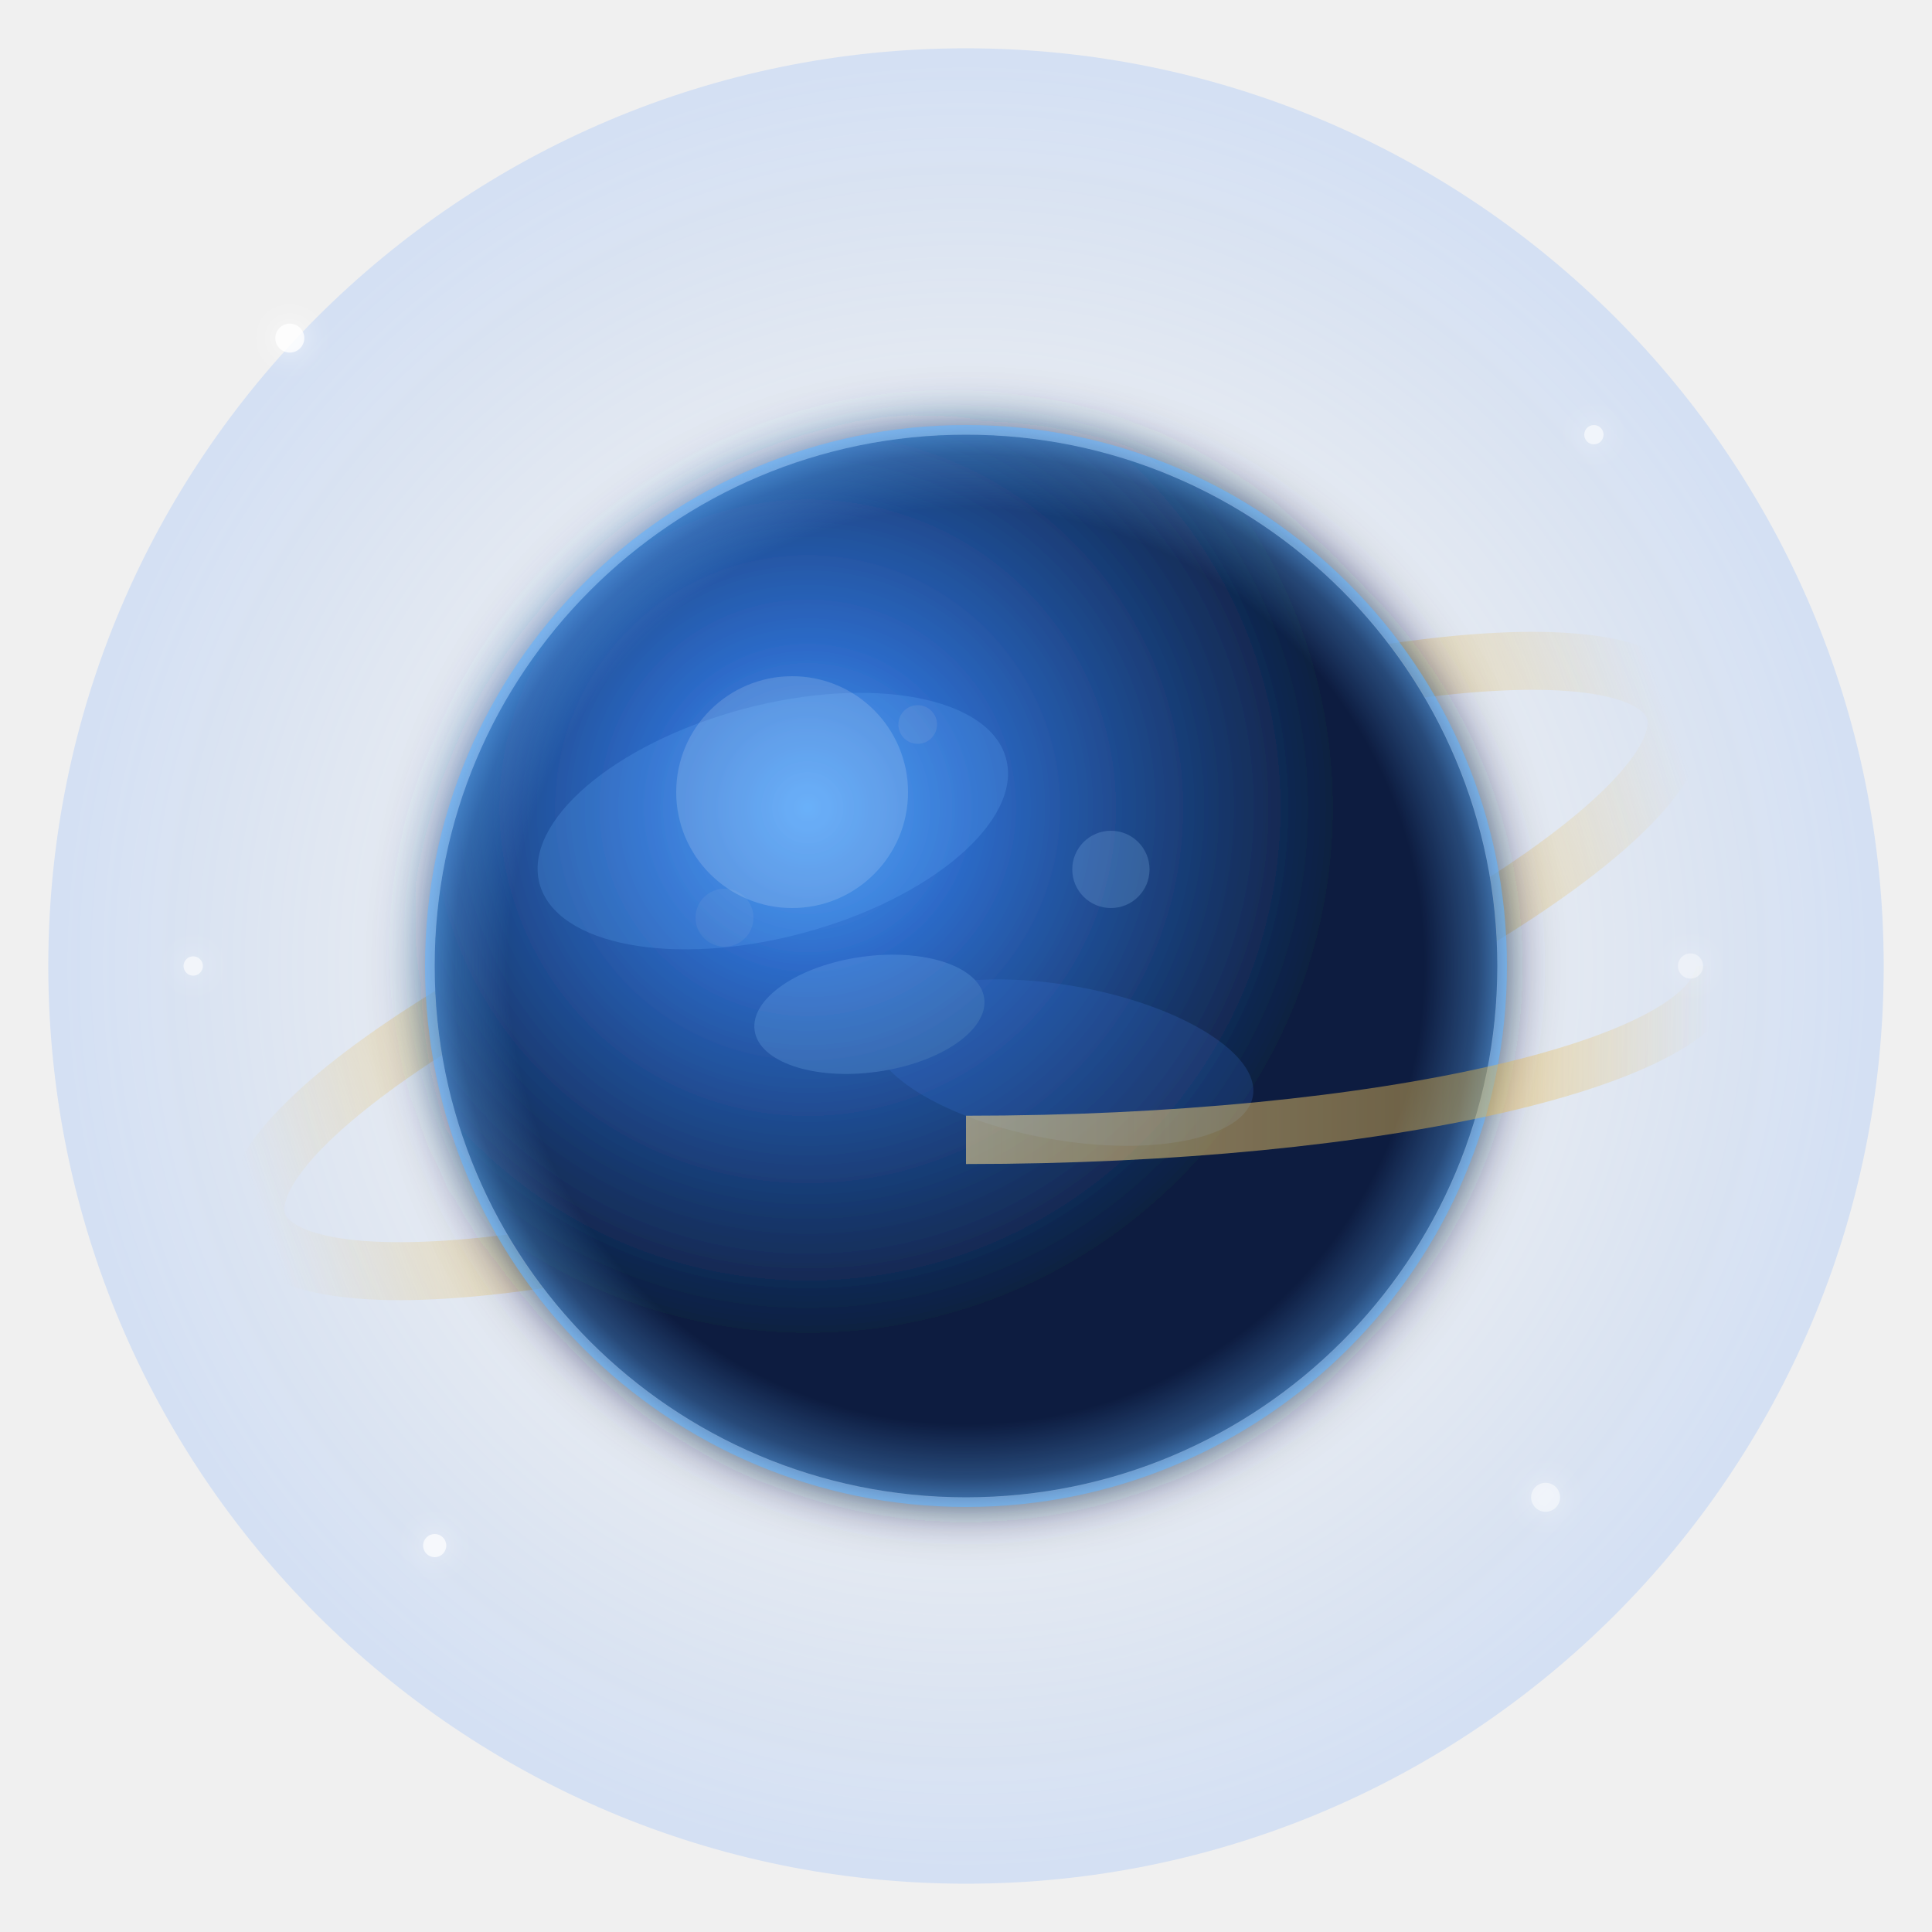
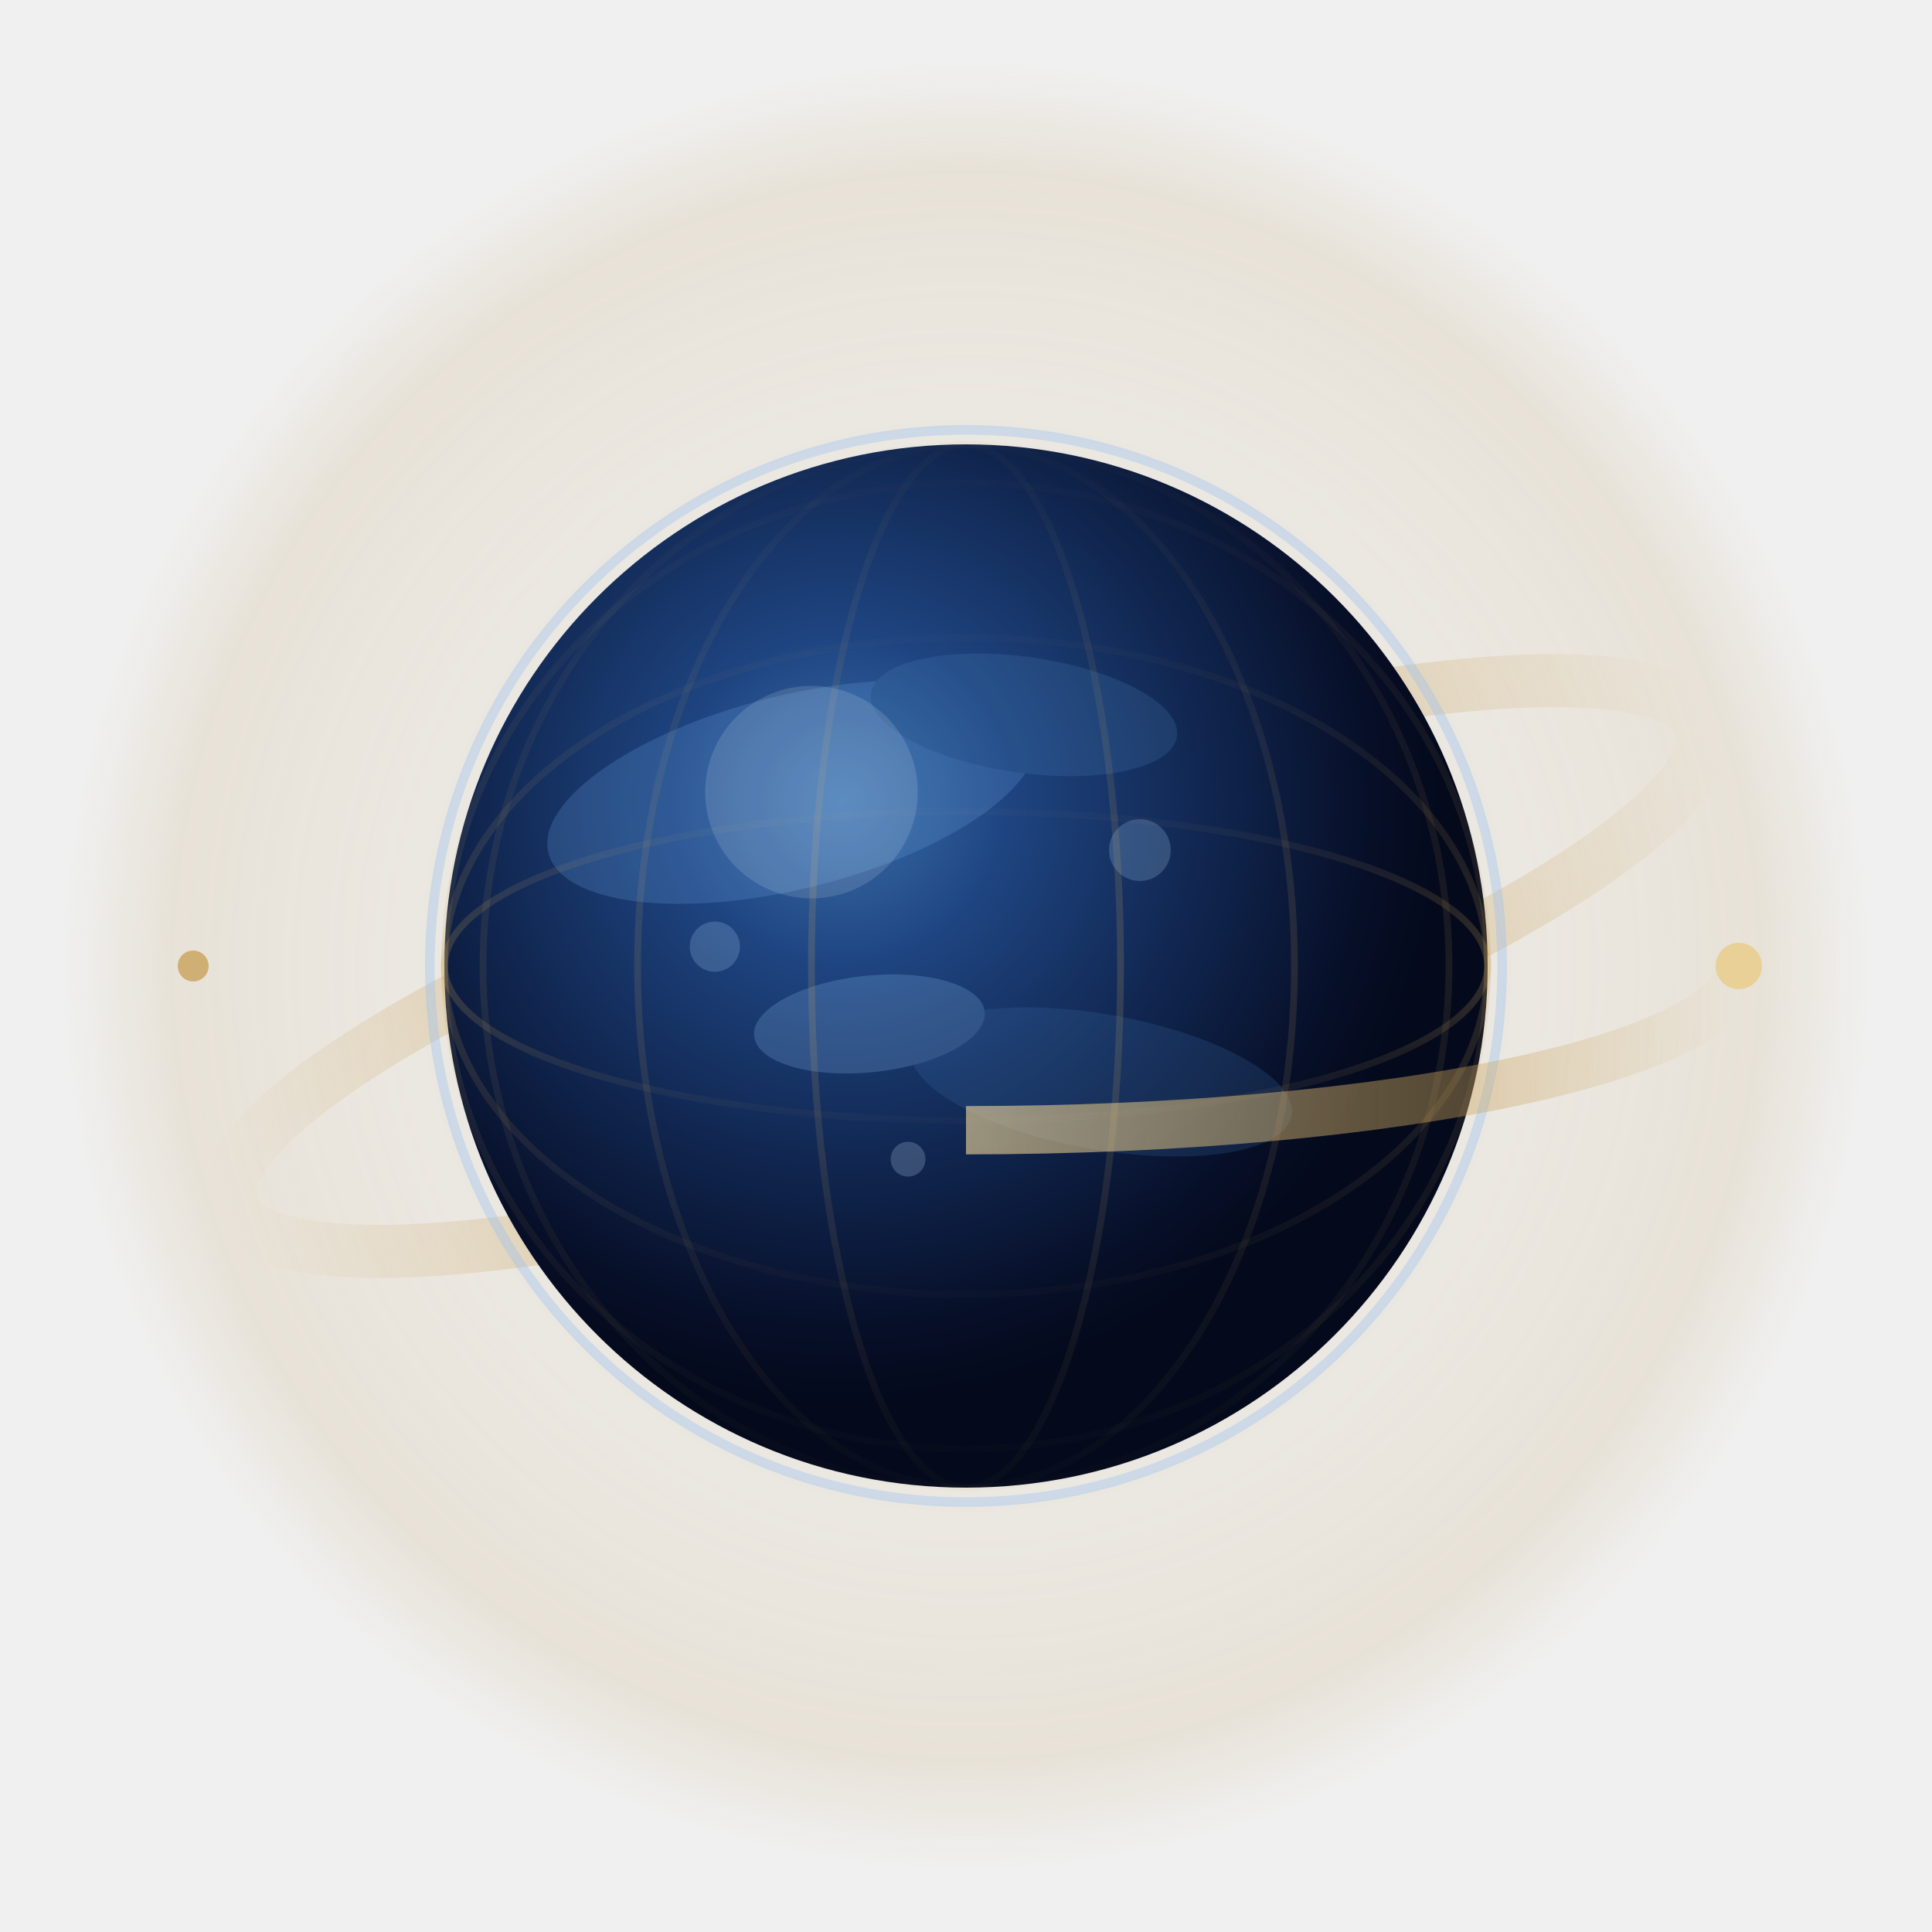
<svg xmlns="http://www.w3.org/2000/svg" viewBox="0 0 200 200" width="200" height="200">
  <defs>
-     <radialGradient id="planetGrad" cx="35%" cy="35%" r="50%">
-       <stop offset="0%" stop-color="#4a9ef7" />
-       <stop offset="30%" stop-color="#2d6bc9" />
-       <stop offset="70%" stop-color="#1a3f7a" />
-       <stop offset="100%" stop-color="#0d1f40" />
+     <radialGradient id="planetGrad" cx="38%" cy="34%" r="58%">
+       <stop offset="0%" stop-color="#3a6ea8" />
+       <stop offset="28%" stop-color="#1e4480" />
+       <stop offset="62%" stop-color="#10254e" />
+       <stop offset="88%" stop-color="#070f28" />
+       <stop offset="100%" stop-color="#040a1c" />
+     </radialGradient>
+     <radialGradient id="atmoGrad" cx="50%" cy="50" r="50%">
+       <stop offset="82%" stop-color="rgba(120,170,230,0)" />
+       <stop offset="92%" stop-color="rgba(150,190,240,.28)" />
+       <stop offset="98%" stop-color="rgba(200,170,110,.45)" />
+       <stop offset="100%" stop-color="rgba(200,170,110,0)" />
    </radialGradient>
    <radialGradient id="glowGrad" cx="50%" cy="50%" r="50%">
-       <stop offset="0%" stop-color="rgba(100,160,255,0)" />
-       <stop offset="60%" stop-color="rgba(100,160,255,0.08)" />
-       <stop offset="100%" stop-color="rgba(100,160,255,0.2)" />
-     </radialGradient>
-     <radialGradient id="atmoGrad" cx="50%" cy="50%" r="50%">
-       <stop offset="85%" stop-color="rgba(100,180,255,0)" />
-       <stop offset="95%" stop-color="rgba(100,180,255,0.3)" />
-       <stop offset="100%" stop-color="rgba(100,180,255,0.6)" />
+       <stop offset="0%" stop-color="rgba(190,155,90,0)" />
+       <stop offset="62%" stop-color="rgba(190,155,90,.10)" />
+       <stop offset="88%" stop-color="rgba(190,155,90,.16)" />
+       <stop offset="100%" stop-color="rgba(190,155,90,0)" />
    </radialGradient>
    <linearGradient id="ringGrad" x1="0%" y1="0%" x2="100%" y2="0%">
-       <stop offset="0%" stop-color="rgba(233,184,71,0)" />
-       <stop offset="15%" stop-color="rgba(233,184,71,0.6)" />
-       <stop offset="50%" stop-color="rgba(245,215,140,0.8)" />
-       <stop offset="85%" stop-color="rgba(233,184,71,0.6)" />
-       <stop offset="100%" stop-color="rgba(233,184,71,0)" />
+       <stop offset="0%" stop-color="rgba(201,162,90,0)" />
+       <stop offset="18%" stop-color="rgba(201,162,90,.55)" />
+       <stop offset="50%" stop-color="rgba(232,208,150,.85)" />
+       <stop offset="82%" stop-color="rgba(201,162,90,.55)" />
+       <stop offset="100%" stop-color="rgba(201,162,90,0)" />
+     </linearGradient>
+     <linearGradient id="wireGrad" x1="0%" y1="0%" x2="0%" y2="100%">
+       <stop offset="0%" stop-color="rgba(201,162,90,.05)" />
+       <stop offset="50%" stop-color="rgba(201,162,90,.5)" />
+       <stop offset="100%" stop-color="rgba(201,162,90,.05)" />
    </linearGradient>
    <filter id="starGlow">
-       <feGaussianBlur stdDeviation="1.5" result="blur" />
-       <feMerge>
-         <feMergeNode in="blur" />
-         <feMergeNode in="SourceGraphic" />
-       </feMerge>
-     </filter>
-     <filter id="planetGlow">
-       <feGaussianBlur stdDeviation="3" result="blur" />
+       <feGaussianBlur stdDeviation="1.2" result="blur" />
      <feMerge>
        <feMergeNode in="blur" />
        <feMergeNode in="SourceGraphic" />
      </feMerge>
    </filter>
  </defs>
-   <circle cx="100" cy="100" r="95" fill="url(#glowGrad)">
-     <animate attributeName="r" values="93;98;93" dur="4s" repeatCount="indefinite" />
+   <circle cx="100" cy="100" r="94" fill="url(#glowGrad)">
+     <animate attributeName="opacity" values=".75;1;.75" dur="7s" repeatCount="indefinite" />
  </circle>
-   <g transform="translate(100,100) rotate(-20)">
-     <ellipse cx="0" cy="0" rx="78" ry="18" fill="none" stroke="url(#ringGrad)" stroke-width="6" opacity="0.5" stroke-dasharray="260 30">
-       <animateTransform attributeName="transform" type="rotate" from="-20" to="340" dur="30s" repeatCount="indefinite" />
+   <g filter="url(#starGlow)">
+     <circle cx="28" cy="38" r="1.4" fill="#fff" opacity="0">
+       <animate attributeName="opacity" values="0;.8;0" dur="4s" repeatCount="indefinite" />
+     </circle>
+     <circle cx="168" cy="46" r="1" fill="#fff" opacity="0">
+       <animate attributeName="opacity" values="0;.65;0" dur="5.5s" begin="1s" repeatCount="indefinite" />
+     </circle>
+     <circle cx="42" cy="162" r="1.2" fill="#fff" opacity="0">
+       <animate attributeName="opacity" values="0;.7;0" dur="4.8s" begin="2s" repeatCount="indefinite" />
+     </circle>
+     <circle cx="158" cy="156" r="1.3" fill="#fff" opacity="0">
+       <animate attributeName="opacity" values="0;.55;0" dur="6s" begin=".5s" repeatCount="indefinite" />
+     </circle>
+   </g>
+   <g transform="translate(100,100) rotate(-18)">
+     <ellipse cx="0" cy="0" rx="80" ry="17" fill="none" stroke="url(#ringGrad)" stroke-width="5.5" opacity=".5" stroke-dasharray="250 34">
+       <animateTransform attributeName="transform" type="rotate" from="-18" to="342" dur="46s" repeatCount="indefinite" />
    </ellipse>
  </g>
-   <circle cx="100" cy="100" r="55" fill="url(#planetGrad)" filter="url(#planetGlow)">
-     <animate attributeName="r" values="55;56;55" dur="3s" repeatCount="indefinite" />
+   <circle cx="100" cy="100" r="54" fill="url(#planetGrad)" />
+   <g opacity=".22">
+     <ellipse cx="82" cy="82" rx="26" ry="10" fill="#6fa8e8" transform="rotate(-14,82,82)" />
+     <ellipse cx="114" cy="112" rx="20" ry="7" fill="#3a6ea8" transform="rotate(10,114,112)" />
+     <ellipse cx="90" cy="106" rx="12" ry="5" fill="#8fc0f0" transform="rotate(-6,90,106)" />
+     <ellipse cx="106" cy="74" rx="16" ry="6" fill="#4a80b8" transform="rotate(8,106,74)" />
+     <circle cx="74" cy="98" r="2.6" fill="#a8d0f8" />
+     <circle cx="118" cy="88" r="3.2" fill="#a8d0f8" />
+     <circle cx="94" cy="120" r="1.8" fill="#c8e0f8" />
+   </g>
+   <g>
+     <ellipse cx="100" cy="100" rx="54" ry="16" fill="none" stroke="url(#wireGrad)" stroke-width=".7" opacity=".5" />
+     <ellipse cx="100" cy="100" rx="54" ry="34" fill="none" stroke="url(#wireGrad)" stroke-width=".7" opacity=".38" />
+     <ellipse cx="100" cy="100" rx="54" ry="50" fill="none" stroke="url(#wireGrad)" stroke-width=".7" opacity=".26" />
+     <ellipse cx="100" cy="100" rx="16" ry="54" fill="none" stroke="url(#wireGrad)" stroke-width=".7" opacity=".4" />
+     <ellipse cx="100" cy="100" rx="34" ry="54" fill="none" stroke="url(#wireGrad)" stroke-width=".7" opacity=".3" />
+     <ellipse cx="100" cy="100" rx="50" ry="54" fill="none" stroke="url(#wireGrad)" stroke-width=".7" opacity=".22" />
+     <animateTransform attributeName="transform" type="rotate" from="0 100 100" to="360 100 100" dur="90s" repeatCount="indefinite" />
+   </g>
+   <circle cx="100" cy="100" r="55.5" fill="none" stroke="rgba(150,190,240,.35)" stroke-width="1" />
+   <circle cx="100" cy="100" r="56" fill="url(#atmoGrad)" />
+   <circle cx="84" cy="82" r="11" fill="rgba(255,255,255,.13)">
+     <animate attributeName="opacity" values=".10;.18;.10" dur="6s" repeatCount="indefinite" />
  </circle>
-   <g opacity="0.2">
-     <ellipse cx="80" cy="85" rx="25" ry="12" fill="#6ab4ff" transform="rotate(-15,80,85)" />
-     <ellipse cx="110" cy="110" rx="20" ry="8" fill="#3a7adf" transform="rotate(10,110,110)" />
-     <ellipse cx="90" cy="105" rx="12" ry="6" fill="#8cc8ff" transform="rotate(-8,90,105)" />
-     <circle cx="75" cy="95" r="3" fill="#a0d0ff" />
-     <circle cx="115" cy="90" r="4" fill="#a0d0ff" />
-     <circle cx="95" cy="75" r="2" fill="#c0e0ff" />
-   </g>
-   <circle cx="100" cy="100" r="56" fill="url(#atmoGrad)" />
  <g transform="translate(100,100)">
-     <ellipse cx="0" cy="0" rx="78" ry="18" fill="none" stroke="url(#ringGrad)" stroke-width="5" opacity="0.7" clip-path="url(#ringFront)">
-       <animateTransform attributeName="transform" type="rotate" from="-20" to="340" dur="30s" repeatCount="indefinite" />
+     <ellipse cx="0" cy="0" rx="80" ry="17" fill="none" stroke="url(#ringGrad)" stroke-width="5" opacity=".75" clip-path="url(#ringFront)">
+       <animateTransform attributeName="transform" type="rotate" from="-18" to="342" dur="46s" repeatCount="indefinite" />
    </ellipse>
  </g>
  <clipPath id="ringFront">
    <rect x="0" y="0" width="200" height="200" />
  </clipPath>
-   <circle cx="82" cy="82" r="12" fill="rgba(255,255,255,0.15)">
-     <animate attributeName="opacity" values="0.15;0.22;0.15" dur="2.5s" repeatCount="indefinite" />
-   </circle>
-   <g filter="url(#starGlow)">
-     <circle cx="30" cy="35" r="1.5" fill="#fff" opacity="0.8">
-       <animate attributeName="opacity" values="0.8;0.3;0.8" dur="2s" repeatCount="indefinite" />
+   <g>
+     <circle cx="180" cy="100" r="2.4" fill="#e8d096">
+       <animateTransform attributeName="transform" type="rotate" from="0 100 100" to="360 100 100" dur="46s" repeatCount="indefinite" />
    </circle>
-     <circle cx="165" cy="45" r="1" fill="#fff" opacity="0.6">
-       <animate attributeName="opacity" values="0.6;0.2;0.6" dur="3.3s" repeatCount="indefinite" />
-     </circle>
-     <circle cx="45" cy="160" r="1.2" fill="#fff" opacity="0.7">
-       <animate attributeName="opacity" values="0.7;0.2;0.7" dur="2.8s" repeatCount="indefinite" />
-     </circle>
-     <circle cx="160" cy="155" r="1.5" fill="#fff" opacity="0.5">
-       <animate attributeName="opacity" values="0.5;0.15;0.5" dur="3.5s" repeatCount="indefinite" />
-     </circle>
-     <circle cx="20" cy="100" r="1" fill="#fff" opacity="0.6">
-       <animate attributeName="opacity" values="0.6;0.1;0.6" dur="2.2s" repeatCount="indefinite" />
-     </circle>
-     <circle cx="175" cy="100" r="1.3" fill="#fff" opacity="0.4">
-       <animate attributeName="opacity" values="0.4;0.1;0.4" dur="4s" repeatCount="indefinite" />
+     <circle cx="20" cy="100" r="1.6" fill="#c9a25a" opacity=".8">
+       <animateTransform attributeName="transform" type="rotate" from="180 100 100" to="-180 100 100" dur="46s" repeatCount="indefinite" />
    </circle>
  </g>
</svg>
